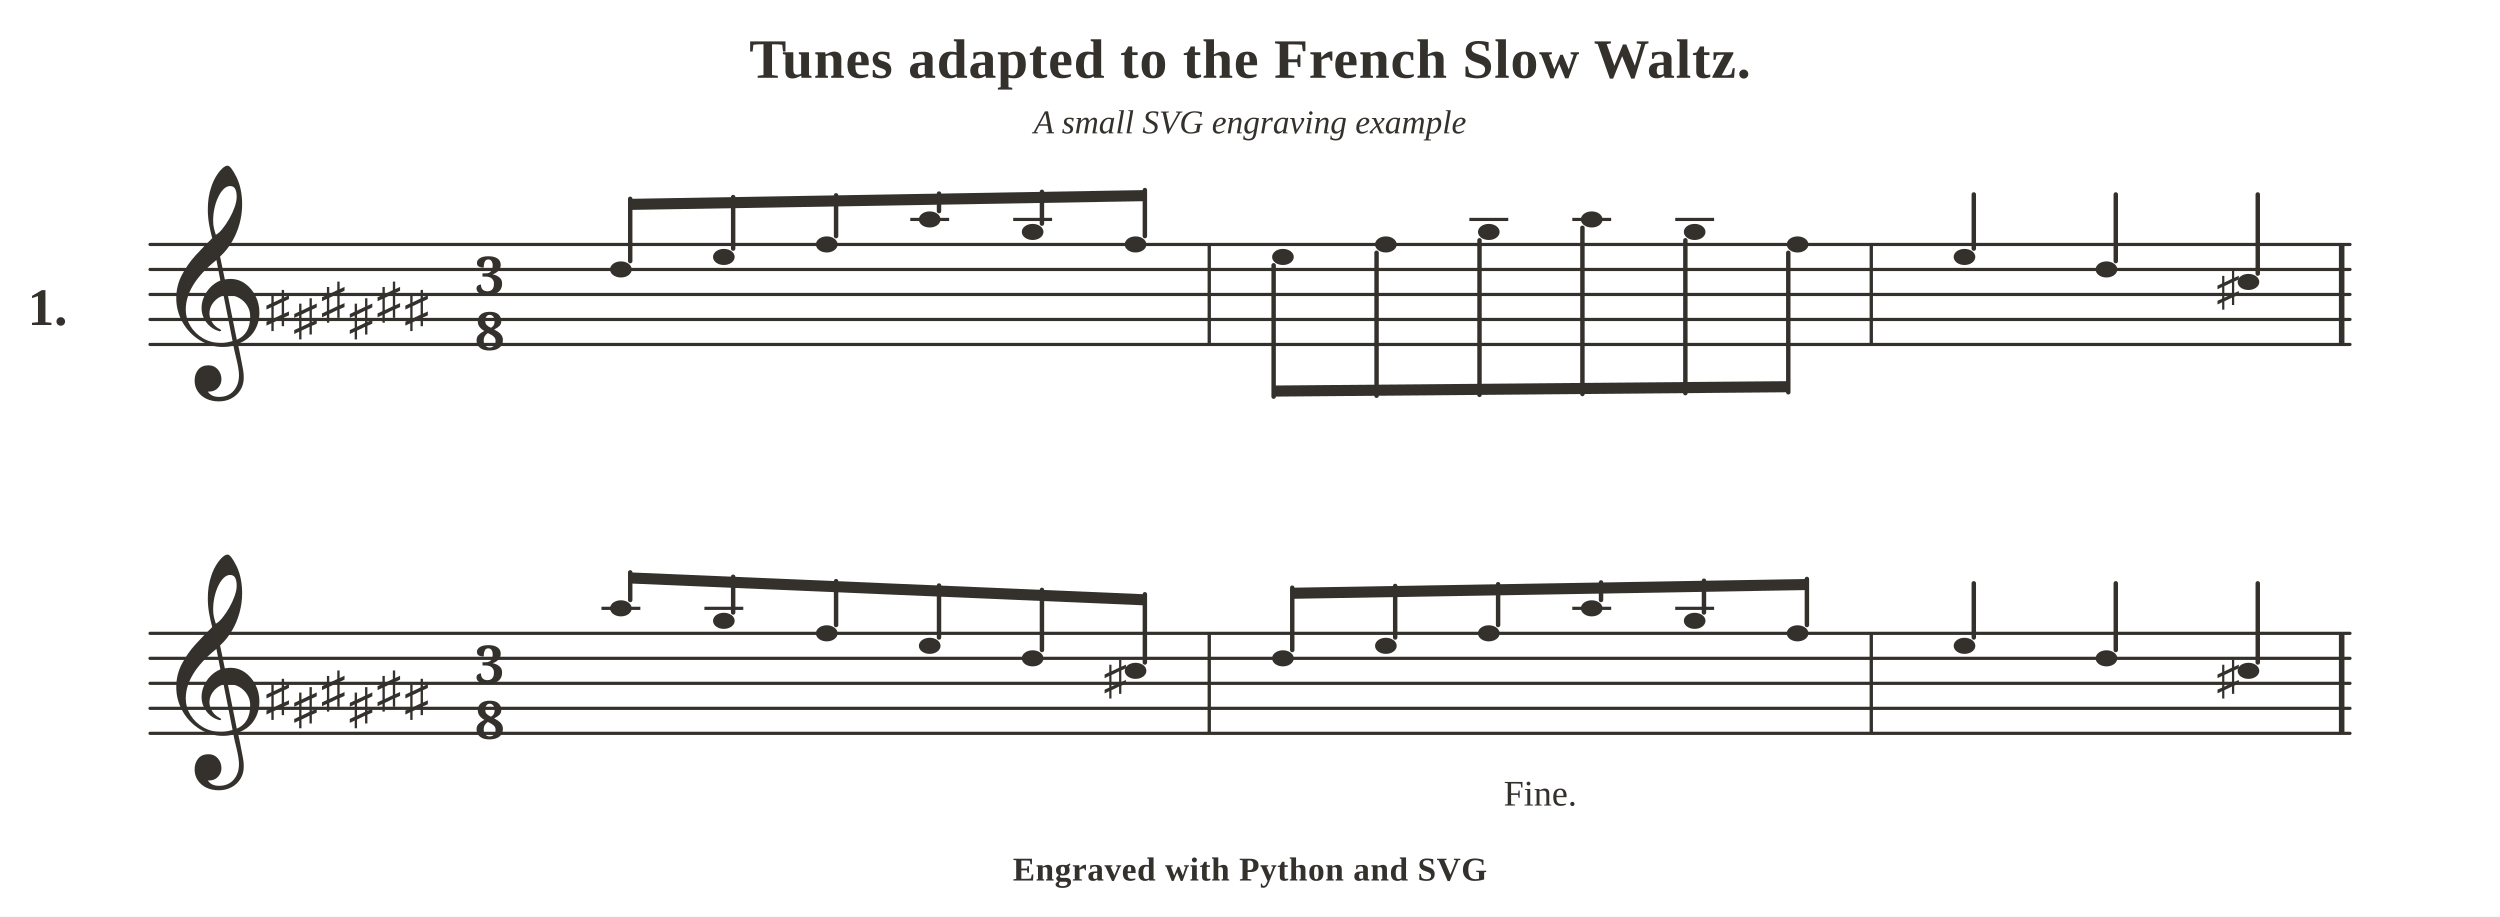
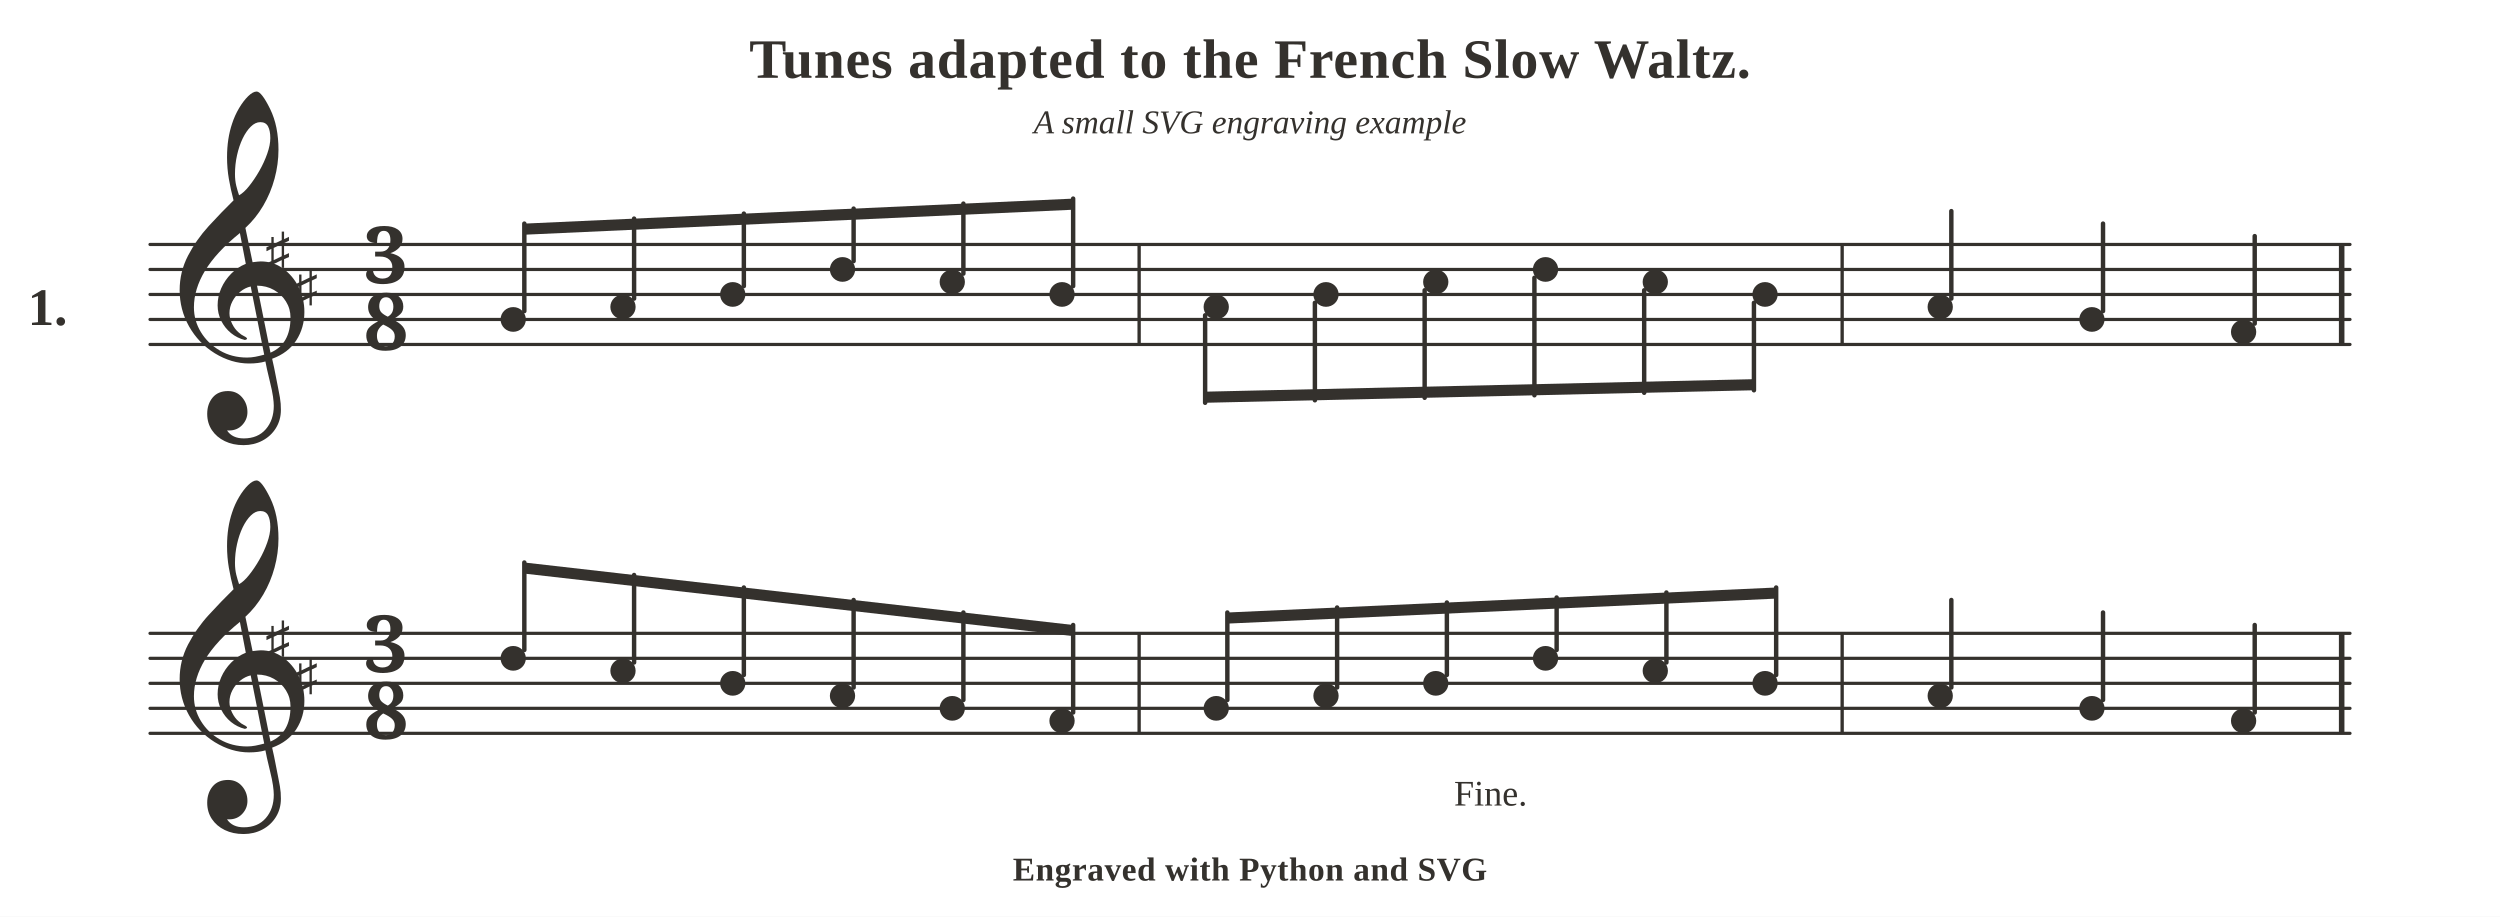
<svg xmlns="http://www.w3.org/2000/svg" width="900" height="330" viewBox="0 0 900 330">
  <rect x="0" y="0" width="900" height="330" fill="#ffffff" />
  <text x="450" y="28" text-anchor="middle" fill="#34312d" font-family="Georgia, Times New Roman, serif" font-size="20" font-weight="bold" letter-spacing="0.3">Tunes adapted to the French Slow Waltz.</text>
  <text x="450" y="48" text-anchor="middle" fill="#34312d" font-family="Georgia, Times New Roman, serif" font-size="12" font-style="italic">A small SVG engraving example</text>
  <text x="10" y="117" fill="#34312d" font-family="Georgia, Times New Roman, serif" font-size="19" font-weight="bold">1.</text>
  <line x1="54" y1="88" x2="846" y2="88" stroke="#34312d" stroke-width="1.15" stroke-linecap="round" />
  <line x1="54" y1="97" x2="846" y2="97" stroke="#34312d" stroke-width="1.15" stroke-linecap="round" />
  <line x1="54" y1="106" x2="846" y2="106" stroke="#34312d" stroke-width="1.15" stroke-linecap="round" />
  <line x1="54" y1="115" x2="846" y2="115" stroke="#34312d" stroke-width="1.15" stroke-linecap="round" />
  <line x1="54" y1="124" x2="846" y2="124" stroke="#34312d" stroke-width="1.15" stroke-linecap="round" />
-   <text x="61" y="125" fill="#34312d" font-family="Bravura, Noto Music, DejaVu Sans, serif" font-size="49">𝄞</text>
-   <text x="95" y="115" fill="#34312d" font-family="Bravura, Noto Music, DejaVu Sans, serif" font-size="18">♯</text>
-   <text x="105" y="118" fill="#34312d" font-family="Bravura, Noto Music, DejaVu Sans, serif" font-size="18">♯</text>
-   <text x="115" y="112" fill="#34312d" font-family="Bravura, Noto Music, DejaVu Sans, serif" font-size="18">♯</text>
-   <text x="125" y="118" fill="#34312d" font-family="Bravura, Noto Music, DejaVu Sans, serif" font-size="18">♯</text>
-   <text x="135" y="112" fill="#34312d" font-family="Bravura, Noto Music, DejaVu Sans, serif" font-size="18">♯</text>
-   <text x="145" y="115" fill="#34312d" font-family="Bravura, Noto Music, DejaVu Sans, serif" font-size="18">♯</text>
-   <text x="171" y="106" fill="#34312d" font-family="Georgia, serif" font-size="19" font-weight="bold">3</text>
-   <text x="171" y="126" fill="#34312d" font-family="Georgia, serif" font-size="19" font-weight="bold">8</text>
-   <path d="M 226.878 71.575 L 412.153 68.425 L 412.153 72.425 L 226.878 75.575 Z" fill="#34312d" />
-   <ellipse cx="223.528" cy="97" rx="3.35" ry="2.35" fill="#34312d" stroke="#34312d" stroke-width="1.1" />
-   <line x1="226.878" y1="94" x2="226.878" y2="71.575" stroke="#34312d" stroke-width="1.6" stroke-linecap="round" />
-   <ellipse cx="260.583" cy="92.5" rx="3.35" ry="2.35" fill="#34312d" stroke="#34312d" stroke-width="1.1" />
-   <line x1="263.933" y1="89.5" x2="263.933" y2="70.945" stroke="#34312d" stroke-width="1.6" stroke-linecap="round" />
-   <ellipse cx="297.638" cy="88" rx="3.35" ry="2.35" fill="#34312d" stroke="#34312d" stroke-width="1.1" />
-   <line x1="300.988" y1="85" x2="300.988" y2="70.315" stroke="#34312d" stroke-width="1.6" stroke-linecap="round" />
-   <line x1="327.693" y1="79" x2="341.693" y2="79" stroke="#34312d" stroke-width="1.15" />
-   <ellipse cx="334.693" cy="79" rx="3.35" ry="2.35" fill="#34312d" stroke="#34312d" stroke-width="1.1" />
-   <line x1="338.043" y1="76" x2="338.043" y2="69.685" stroke="#34312d" stroke-width="1.6" stroke-linecap="round" />
-   <line x1="364.748" y1="79" x2="378.748" y2="79" stroke="#34312d" stroke-width="1.15" />
-   <ellipse cx="371.748" cy="83.5" rx="3.35" ry="2.35" fill="#34312d" stroke="#34312d" stroke-width="1.1" />
-   <line x1="375.098" y1="80.5" x2="375.098" y2="69.055" stroke="#34312d" stroke-width="1.6" stroke-linecap="round" />
-   <ellipse cx="408.803" cy="88" rx="3.35" ry="2.35" fill="#34312d" stroke="#34312d" stroke-width="1.1" />
-   <line x1="412.153" y1="85" x2="412.153" y2="68.425" stroke="#34312d" stroke-width="1.6" stroke-linecap="round" />
-   <line x1="435.33" y1="88" x2="435.33" y2="124" stroke="#34312d" stroke-width="1.2" />
-   <path d="M 458.508 142.787 L 643.783 141.213 L 643.783 137.213 L 458.508 138.787 Z" fill="#34312d" />
-   <ellipse cx="461.858" cy="92.5" rx="3.35" ry="2.35" fill="#34312d" stroke="#34312d" stroke-width="1.1" />
-   <line x1="458.508" y1="95.5" x2="458.508" y2="142.787" stroke="#34312d" stroke-width="1.6" stroke-linecap="round" />
-   <ellipse cx="498.913" cy="88" rx="3.35" ry="2.35" fill="#34312d" stroke="#34312d" stroke-width="1.1" />
-   <line x1="495.563" y1="91" x2="495.563" y2="142.472" stroke="#34312d" stroke-width="1.6" stroke-linecap="round" />
-   <line x1="528.968" y1="79" x2="542.968" y2="79" stroke="#34312d" stroke-width="1.15" />
-   <ellipse cx="535.968" cy="83.5" rx="3.35" ry="2.35" fill="#34312d" stroke="#34312d" stroke-width="1.1" />
-   <line x1="532.618" y1="86.5" x2="532.618" y2="142.157" stroke="#34312d" stroke-width="1.6" stroke-linecap="round" />
-   <line x1="566.023" y1="79" x2="580.023" y2="79" stroke="#34312d" stroke-width="1.15" />
-   <ellipse cx="573.023" cy="79" rx="3.35" ry="2.35" fill="#34312d" stroke="#34312d" stroke-width="1.1" />
-   <line x1="569.673" y1="82" x2="569.673" y2="141.843" stroke="#34312d" stroke-width="1.6" stroke-linecap="round" />
-   <line x1="603.078" y1="79" x2="617.078" y2="79" stroke="#34312d" stroke-width="1.15" />
-   <ellipse cx="610.078" cy="83.5" rx="3.35" ry="2.35" fill="#34312d" stroke="#34312d" stroke-width="1.1" />
-   <line x1="606.728" y1="86.5" x2="606.728" y2="141.528" stroke="#34312d" stroke-width="1.6" stroke-linecap="round" />
-   <ellipse cx="647.133" cy="88" rx="3.35" ry="2.35" fill="#34312d" stroke="#34312d" stroke-width="1.1" />
-   <line x1="643.783" y1="91" x2="643.783" y2="141.213" stroke="#34312d" stroke-width="1.6" stroke-linecap="round" />
-   <line x1="673.66" y1="88" x2="673.66" y2="124" stroke="#34312d" stroke-width="1.2" />
-   <ellipse cx="707.217" cy="92.5" rx="3.35" ry="2.35" fill="#34312d" stroke="#34312d" stroke-width="1.1" />
-   <line x1="710.567" y1="89.5" x2="710.567" y2="70" stroke="#34312d" stroke-width="1.6" stroke-linecap="round" />
-   <ellipse cx="758.33" cy="97" rx="3.35" ry="2.35" fill="#34312d" stroke="#34312d" stroke-width="1.1" />
-   <line x1="761.68" y1="94" x2="761.68" y2="70" stroke="#34312d" stroke-width="1.6" stroke-linecap="round" />
-   <text x="797.443" y="107.5" fill="#34312d" font-family="Bravura, Noto Music, DejaVu Sans, serif" font-size="17">♯</text>
-   <ellipse cx="809.443" cy="101.5" rx="3.35" ry="2.35" fill="#34312d" stroke="#34312d" stroke-width="1.1" />
-   <line x1="812.793" y1="98.5" x2="812.793" y2="70" stroke="#34312d" stroke-width="1.6" stroke-linecap="round" />
+   <text x="61" y="131" fill="#34312d" font-family="Bravura, Noto Music, DejaVu Sans, serif" font-size="73.5">𝄞</text>
+   <text x="95" y="94" fill="#34312d" font-family="Bravura, Noto Music, DejaVu Sans, serif" font-size="18">♯</text>
+   <text x="105" y="107.5" fill="#34312d" font-family="Bravura, Noto Music, DejaVu Sans, serif" font-size="18">♯</text>
+   <text x="131" y="102" fill="#34312d" font-family="Georgia, serif" font-size="28.5" font-weight="bold">3</text>
+   <text x="131" y="126" fill="#34312d" font-family="Georgia, serif" font-size="28.5" font-weight="bold">8</text>
+   <path d="M 188.757 80.5 L 386.33 71.5 L 386.33 75.5 L 188.757 84.5 Z" fill="#34312d" />
+   <ellipse cx="184.757" cy="115" rx="4" ry="3.9" fill="#34312d" stroke="#34312d" stroke-width="1.1" />
+   <line x1="188.757" y1="112" x2="188.757" y2="80.5" stroke="#34312d" stroke-width="1.6" stroke-linecap="round" />
+   <ellipse cx="224.272" cy="110.5" rx="4" ry="3.9" fill="#34312d" stroke="#34312d" stroke-width="1.1" />
+   <line x1="228.272" y1="107.5" x2="228.272" y2="78.7" stroke="#34312d" stroke-width="1.6" stroke-linecap="round" />
+   <ellipse cx="263.786" cy="106" rx="4" ry="3.9" fill="#34312d" stroke="#34312d" stroke-width="1.1" />
+   <line x1="267.786" y1="103" x2="267.786" y2="76.9" stroke="#34312d" stroke-width="1.6" stroke-linecap="round" />
+   <ellipse cx="303.301" cy="97" rx="4" ry="3.9" fill="#34312d" stroke="#34312d" stroke-width="1.1" />
+   <line x1="307.301" y1="94" x2="307.301" y2="75.1" stroke="#34312d" stroke-width="1.6" stroke-linecap="round" />
+   <ellipse cx="342.816" cy="101.5" rx="4" ry="3.9" fill="#34312d" stroke="#34312d" stroke-width="1.1" />
+   <line x1="346.816" y1="98.5" x2="346.816" y2="73.3" stroke="#34312d" stroke-width="1.6" stroke-linecap="round" />
+   <ellipse cx="382.33" cy="106" rx="4" ry="3.9" fill="#34312d" stroke="#34312d" stroke-width="1.1" />
+   <line x1="386.33" y1="103" x2="386.33" y2="71.5" stroke="#34312d" stroke-width="1.6" stroke-linecap="round" />
+   <line x1="410.087" y1="88" x2="410.087" y2="124" stroke="#34312d" stroke-width="1.2" />
+   <path d="M 433.845 145 L 631.417 140.5 L 631.417 136.5 L 433.845 141 Z" fill="#34312d" />
+   <ellipse cx="437.845" cy="110.5" rx="4" ry="3.9" fill="#34312d" stroke="#34312d" stroke-width="1.1" />
+   <line x1="433.845" y1="113.5" x2="433.845" y2="145" stroke="#34312d" stroke-width="1.6" stroke-linecap="round" />
+   <ellipse cx="477.359" cy="106" rx="4" ry="3.9" fill="#34312d" stroke="#34312d" stroke-width="1.1" />
+   <line x1="473.359" y1="109" x2="473.359" y2="144.1" stroke="#34312d" stroke-width="1.6" stroke-linecap="round" />
+   <ellipse cx="516.874" cy="101.5" rx="4" ry="3.9" fill="#34312d" stroke="#34312d" stroke-width="1.1" />
+   <line x1="512.874" y1="104.5" x2="512.874" y2="143.2" stroke="#34312d" stroke-width="1.6" stroke-linecap="round" />
+   <ellipse cx="556.388" cy="97" rx="4" ry="3.9" fill="#34312d" stroke="#34312d" stroke-width="1.1" />
+   <line x1="552.388" y1="100" x2="552.388" y2="142.3" stroke="#34312d" stroke-width="1.6" stroke-linecap="round" />
+   <ellipse cx="595.903" cy="101.5" rx="4" ry="3.9" fill="#34312d" stroke="#34312d" stroke-width="1.1" />
+   <line x1="591.903" y1="104.5" x2="591.903" y2="141.4" stroke="#34312d" stroke-width="1.6" stroke-linecap="round" />
+   <ellipse cx="635.417" cy="106" rx="4" ry="3.9" fill="#34312d" stroke="#34312d" stroke-width="1.1" />
+   <line x1="631.417" y1="109" x2="631.417" y2="140.5" stroke="#34312d" stroke-width="1.6" stroke-linecap="round" />
+   <line x1="663.175" y1="88" x2="663.175" y2="124" stroke="#34312d" stroke-width="1.2" />
+   <ellipse cx="698.479" cy="110.5" rx="4" ry="3.9" fill="#34312d" stroke="#34312d" stroke-width="1.1" />
+   <line x1="702.479" y1="107.5" x2="702.479" y2="76" stroke="#34312d" stroke-width="1.6" stroke-linecap="round" />
+   <ellipse cx="753.087" cy="115" rx="4" ry="3.9" fill="#34312d" stroke="#34312d" stroke-width="1.1" />
+   <line x1="757.087" y1="112" x2="757.087" y2="80.5" stroke="#34312d" stroke-width="1.6" stroke-linecap="round" />
+   <ellipse cx="807.696" cy="119.5" rx="4" ry="3.9" fill="#34312d" stroke="#34312d" stroke-width="1.1" />
+   <line x1="811.696" y1="116.5" x2="811.696" y2="85" stroke="#34312d" stroke-width="1.6" stroke-linecap="round" />
  <line x1="843" y1="88" x2="843" y2="124" stroke="#34312d" stroke-width="2.0" />
  <line x1="54" y1="228" x2="846" y2="228" stroke="#34312d" stroke-width="1.15" stroke-linecap="round" />
  <line x1="54" y1="237" x2="846" y2="237" stroke="#34312d" stroke-width="1.15" stroke-linecap="round" />
  <line x1="54" y1="246" x2="846" y2="246" stroke="#34312d" stroke-width="1.15" stroke-linecap="round" />
  <line x1="54" y1="255" x2="846" y2="255" stroke="#34312d" stroke-width="1.15" stroke-linecap="round" />
  <line x1="54" y1="264" x2="846" y2="264" stroke="#34312d" stroke-width="1.15" stroke-linecap="round" />
-   <text x="61" y="265" fill="#34312d" font-family="Bravura, Noto Music, DejaVu Sans, serif" font-size="49">𝄞</text>
-   <text x="95" y="255" fill="#34312d" font-family="Bravura, Noto Music, DejaVu Sans, serif" font-size="18">♯</text>
-   <text x="105" y="258" fill="#34312d" font-family="Bravura, Noto Music, DejaVu Sans, serif" font-size="18">♯</text>
-   <text x="115" y="252" fill="#34312d" font-family="Bravura, Noto Music, DejaVu Sans, serif" font-size="18">♯</text>
-   <text x="125" y="258" fill="#34312d" font-family="Bravura, Noto Music, DejaVu Sans, serif" font-size="18">♯</text>
-   <text x="135" y="252" fill="#34312d" font-family="Bravura, Noto Music, DejaVu Sans, serif" font-size="18">♯</text>
-   <text x="145" y="255" fill="#34312d" font-family="Bravura, Noto Music, DejaVu Sans, serif" font-size="18">♯</text>
-   <text x="171" y="246" fill="#34312d" font-family="Georgia, serif" font-size="19" font-weight="bold">3</text>
-   <text x="171" y="266" fill="#34312d" font-family="Georgia, serif" font-size="19" font-weight="bold">8</text>
-   <path d="M 226.878 206.062 L 412.153 213.938 L 412.153 217.938 L 226.878 210.062 Z" fill="#34312d" />
-   <line x1="216.528" y1="219" x2="230.528" y2="219" stroke="#34312d" stroke-width="1.15" />
-   <ellipse cx="223.528" cy="219" rx="3.35" ry="2.35" fill="#34312d" stroke="#34312d" stroke-width="1.1" />
-   <line x1="226.878" y1="216" x2="226.878" y2="206.062" stroke="#34312d" stroke-width="1.6" stroke-linecap="round" />
-   <line x1="253.583" y1="219" x2="267.583" y2="219" stroke="#34312d" stroke-width="1.15" />
-   <ellipse cx="260.583" cy="223.5" rx="3.35" ry="2.35" fill="#34312d" stroke="#34312d" stroke-width="1.1" />
-   <line x1="263.933" y1="220.5" x2="263.933" y2="207.637" stroke="#34312d" stroke-width="1.6" stroke-linecap="round" />
-   <ellipse cx="297.638" cy="228" rx="3.35" ry="2.35" fill="#34312d" stroke="#34312d" stroke-width="1.1" />
-   <line x1="300.988" y1="225" x2="300.988" y2="209.213" stroke="#34312d" stroke-width="1.6" stroke-linecap="round" />
-   <ellipse cx="334.693" cy="232.5" rx="3.35" ry="2.35" fill="#34312d" stroke="#34312d" stroke-width="1.1" />
-   <line x1="338.043" y1="229.5" x2="338.043" y2="210.787" stroke="#34312d" stroke-width="1.6" stroke-linecap="round" />
-   <ellipse cx="371.748" cy="237" rx="3.35" ry="2.35" fill="#34312d" stroke="#34312d" stroke-width="1.1" />
-   <line x1="375.098" y1="234" x2="375.098" y2="212.363" stroke="#34312d" stroke-width="1.6" stroke-linecap="round" />
-   <text x="396.803" y="247.5" fill="#34312d" font-family="Bravura, Noto Music, DejaVu Sans, serif" font-size="17">♯</text>
-   <ellipse cx="408.803" cy="241.5" rx="3.35" ry="2.35" fill="#34312d" stroke="#34312d" stroke-width="1.1" />
-   <line x1="412.153" y1="238.5" x2="412.153" y2="213.938" stroke="#34312d" stroke-width="1.6" stroke-linecap="round" />
-   <line x1="435.33" y1="228" x2="435.33" y2="264" stroke="#34312d" stroke-width="1.2" />
-   <path d="M 465.208 211.575 L 650.483 208.425 L 650.483 212.425 L 465.208 215.575 Z" fill="#34312d" />
-   <ellipse cx="461.858" cy="237" rx="3.35" ry="2.35" fill="#34312d" stroke="#34312d" stroke-width="1.1" />
-   <line x1="465.208" y1="234" x2="465.208" y2="211.575" stroke="#34312d" stroke-width="1.6" stroke-linecap="round" />
-   <ellipse cx="498.913" cy="232.5" rx="3.35" ry="2.35" fill="#34312d" stroke="#34312d" stroke-width="1.1" />
-   <line x1="502.263" y1="229.5" x2="502.263" y2="210.945" stroke="#34312d" stroke-width="1.6" stroke-linecap="round" />
-   <ellipse cx="535.968" cy="228" rx="3.35" ry="2.35" fill="#34312d" stroke="#34312d" stroke-width="1.1" />
-   <line x1="539.318" y1="225" x2="539.318" y2="210.315" stroke="#34312d" stroke-width="1.6" stroke-linecap="round" />
-   <line x1="566.023" y1="219" x2="580.023" y2="219" stroke="#34312d" stroke-width="1.15" />
-   <ellipse cx="573.023" cy="219" rx="3.35" ry="2.35" fill="#34312d" stroke="#34312d" stroke-width="1.1" />
-   <line x1="576.373" y1="216" x2="576.373" y2="209.685" stroke="#34312d" stroke-width="1.6" stroke-linecap="round" />
-   <line x1="603.078" y1="219" x2="617.078" y2="219" stroke="#34312d" stroke-width="1.15" />
-   <ellipse cx="610.078" cy="223.5" rx="3.35" ry="2.35" fill="#34312d" stroke="#34312d" stroke-width="1.1" />
-   <line x1="613.428" y1="220.5" x2="613.428" y2="209.055" stroke="#34312d" stroke-width="1.6" stroke-linecap="round" />
-   <ellipse cx="647.133" cy="228" rx="3.35" ry="2.35" fill="#34312d" stroke="#34312d" stroke-width="1.1" />
-   <line x1="650.483" y1="225" x2="650.483" y2="208.425" stroke="#34312d" stroke-width="1.6" stroke-linecap="round" />
-   <line x1="673.66" y1="228" x2="673.66" y2="264" stroke="#34312d" stroke-width="1.2" />
-   <text x="554.495" y="290" fill="#34312d" text-anchor="middle" font-family="Georgia, Times New Roman, serif" font-size="13">Fine.</text>
-   <ellipse cx="707.217" cy="232.5" rx="3.35" ry="2.35" fill="#34312d" stroke="#34312d" stroke-width="1.1" />
-   <line x1="710.567" y1="229.5" x2="710.567" y2="210" stroke="#34312d" stroke-width="1.6" stroke-linecap="round" />
-   <ellipse cx="758.33" cy="237" rx="3.35" ry="2.35" fill="#34312d" stroke="#34312d" stroke-width="1.1" />
-   <line x1="761.68" y1="234" x2="761.68" y2="210" stroke="#34312d" stroke-width="1.6" stroke-linecap="round" />
-   <text x="797.443" y="247.5" fill="#34312d" font-family="Bravura, Noto Music, DejaVu Sans, serif" font-size="17">♯</text>
-   <ellipse cx="809.443" cy="241.5" rx="3.35" ry="2.35" fill="#34312d" stroke="#34312d" stroke-width="1.1" />
-   <line x1="812.793" y1="238.5" x2="812.793" y2="210" stroke="#34312d" stroke-width="1.6" stroke-linecap="round" />
+   <text x="61" y="271" fill="#34312d" font-family="Bravura, Noto Music, DejaVu Sans, serif" font-size="73.5">𝄞</text>
+   <text x="95" y="234" fill="#34312d" font-family="Bravura, Noto Music, DejaVu Sans, serif" font-size="18">♯</text>
+   <text x="105" y="247.5" fill="#34312d" font-family="Bravura, Noto Music, DejaVu Sans, serif" font-size="18">♯</text>
+   <text x="131" y="242" fill="#34312d" font-family="Georgia, serif" font-size="28.5" font-weight="bold">3</text>
+   <text x="131" y="266" fill="#34312d" font-family="Georgia, serif" font-size="28.5" font-weight="bold">8</text>
+   <path d="M 188.757 202.5 L 386.33 225 L 386.33 229 L 188.757 206.5 Z" fill="#34312d" />
+   <ellipse cx="184.757" cy="237" rx="4" ry="3.9" fill="#34312d" stroke="#34312d" stroke-width="1.1" />
+   <line x1="188.757" y1="234" x2="188.757" y2="202.5" stroke="#34312d" stroke-width="1.6" stroke-linecap="round" />
+   <ellipse cx="224.272" cy="241.5" rx="4" ry="3.9" fill="#34312d" stroke="#34312d" stroke-width="1.1" />
+   <line x1="228.272" y1="238.5" x2="228.272" y2="207" stroke="#34312d" stroke-width="1.6" stroke-linecap="round" />
+   <ellipse cx="263.786" cy="246" rx="4" ry="3.9" fill="#34312d" stroke="#34312d" stroke-width="1.1" />
+   <line x1="267.786" y1="243" x2="267.786" y2="211.5" stroke="#34312d" stroke-width="1.6" stroke-linecap="round" />
+   <ellipse cx="303.301" cy="250.5" rx="4" ry="3.9" fill="#34312d" stroke="#34312d" stroke-width="1.1" />
+   <line x1="307.301" y1="247.5" x2="307.301" y2="216" stroke="#34312d" stroke-width="1.6" stroke-linecap="round" />
+   <ellipse cx="342.816" cy="255" rx="4" ry="3.9" fill="#34312d" stroke="#34312d" stroke-width="1.1" />
+   <line x1="346.816" y1="252" x2="346.816" y2="220.5" stroke="#34312d" stroke-width="1.6" stroke-linecap="round" />
+   <ellipse cx="382.33" cy="259.5" rx="4" ry="3.9" fill="#34312d" stroke="#34312d" stroke-width="1.1" />
+   <line x1="386.33" y1="256.5" x2="386.33" y2="225" stroke="#34312d" stroke-width="1.6" stroke-linecap="round" />
+   <line x1="410.087" y1="228" x2="410.087" y2="264" stroke="#34312d" stroke-width="1.2" />
+   <path d="M 441.845 220.5 L 639.417 211.5 L 639.417 215.5 L 441.845 224.5 Z" fill="#34312d" />
+   <ellipse cx="437.845" cy="255" rx="4" ry="3.9" fill="#34312d" stroke="#34312d" stroke-width="1.1" />
+   <line x1="441.845" y1="252" x2="441.845" y2="220.5" stroke="#34312d" stroke-width="1.6" stroke-linecap="round" />
+   <ellipse cx="477.359" cy="250.5" rx="4" ry="3.9" fill="#34312d" stroke="#34312d" stroke-width="1.1" />
+   <line x1="481.359" y1="247.5" x2="481.359" y2="218.7" stroke="#34312d" stroke-width="1.6" stroke-linecap="round" />
+   <ellipse cx="516.874" cy="246" rx="4" ry="3.9" fill="#34312d" stroke="#34312d" stroke-width="1.1" />
+   <line x1="520.874" y1="243" x2="520.874" y2="216.9" stroke="#34312d" stroke-width="1.6" stroke-linecap="round" />
+   <ellipse cx="556.388" cy="237" rx="4" ry="3.9" fill="#34312d" stroke="#34312d" stroke-width="1.1" />
+   <line x1="560.388" y1="234" x2="560.388" y2="215.1" stroke="#34312d" stroke-width="1.6" stroke-linecap="round" />
+   <ellipse cx="595.903" cy="241.5" rx="4" ry="3.9" fill="#34312d" stroke="#34312d" stroke-width="1.1" />
+   <line x1="599.903" y1="238.5" x2="599.903" y2="213.3" stroke="#34312d" stroke-width="1.6" stroke-linecap="round" />
+   <ellipse cx="635.417" cy="246" rx="4" ry="3.9" fill="#34312d" stroke="#34312d" stroke-width="1.1" />
+   <line x1="639.417" y1="243" x2="639.417" y2="211.5" stroke="#34312d" stroke-width="1.6" stroke-linecap="round" />
+   <line x1="663.175" y1="228" x2="663.175" y2="264" stroke="#34312d" stroke-width="1.2" />
+   <text x="536.631" y="290" fill="#34312d" text-anchor="middle" font-family="Georgia, Times New Roman, serif" font-size="13">Fine.</text>
+   <ellipse cx="698.479" cy="250.5" rx="4" ry="3.9" fill="#34312d" stroke="#34312d" stroke-width="1.1" />
+   <line x1="702.479" y1="247.5" x2="702.479" y2="216" stroke="#34312d" stroke-width="1.6" stroke-linecap="round" />
+   <ellipse cx="753.087" cy="255" rx="4" ry="3.9" fill="#34312d" stroke="#34312d" stroke-width="1.1" />
+   <line x1="757.087" y1="252" x2="757.087" y2="220.5" stroke="#34312d" stroke-width="1.6" stroke-linecap="round" />
+   <ellipse cx="807.696" cy="259.5" rx="4" ry="3.9" fill="#34312d" stroke="#34312d" stroke-width="1.1" />
+   <line x1="811.696" y1="256.5" x2="811.696" y2="225" stroke="#34312d" stroke-width="1.6" stroke-linecap="round" />
  <line x1="843" y1="228" x2="843" y2="264" stroke="#34312d" stroke-width="2.0" />
  <text x="450" y="317" text-anchor="middle" fill="#34312d" font-family="Georgia, Times New Roman, serif" font-size="12" font-weight="bold" letter-spacing="0.2">Engraved with Python and SVG</text>
</svg>
